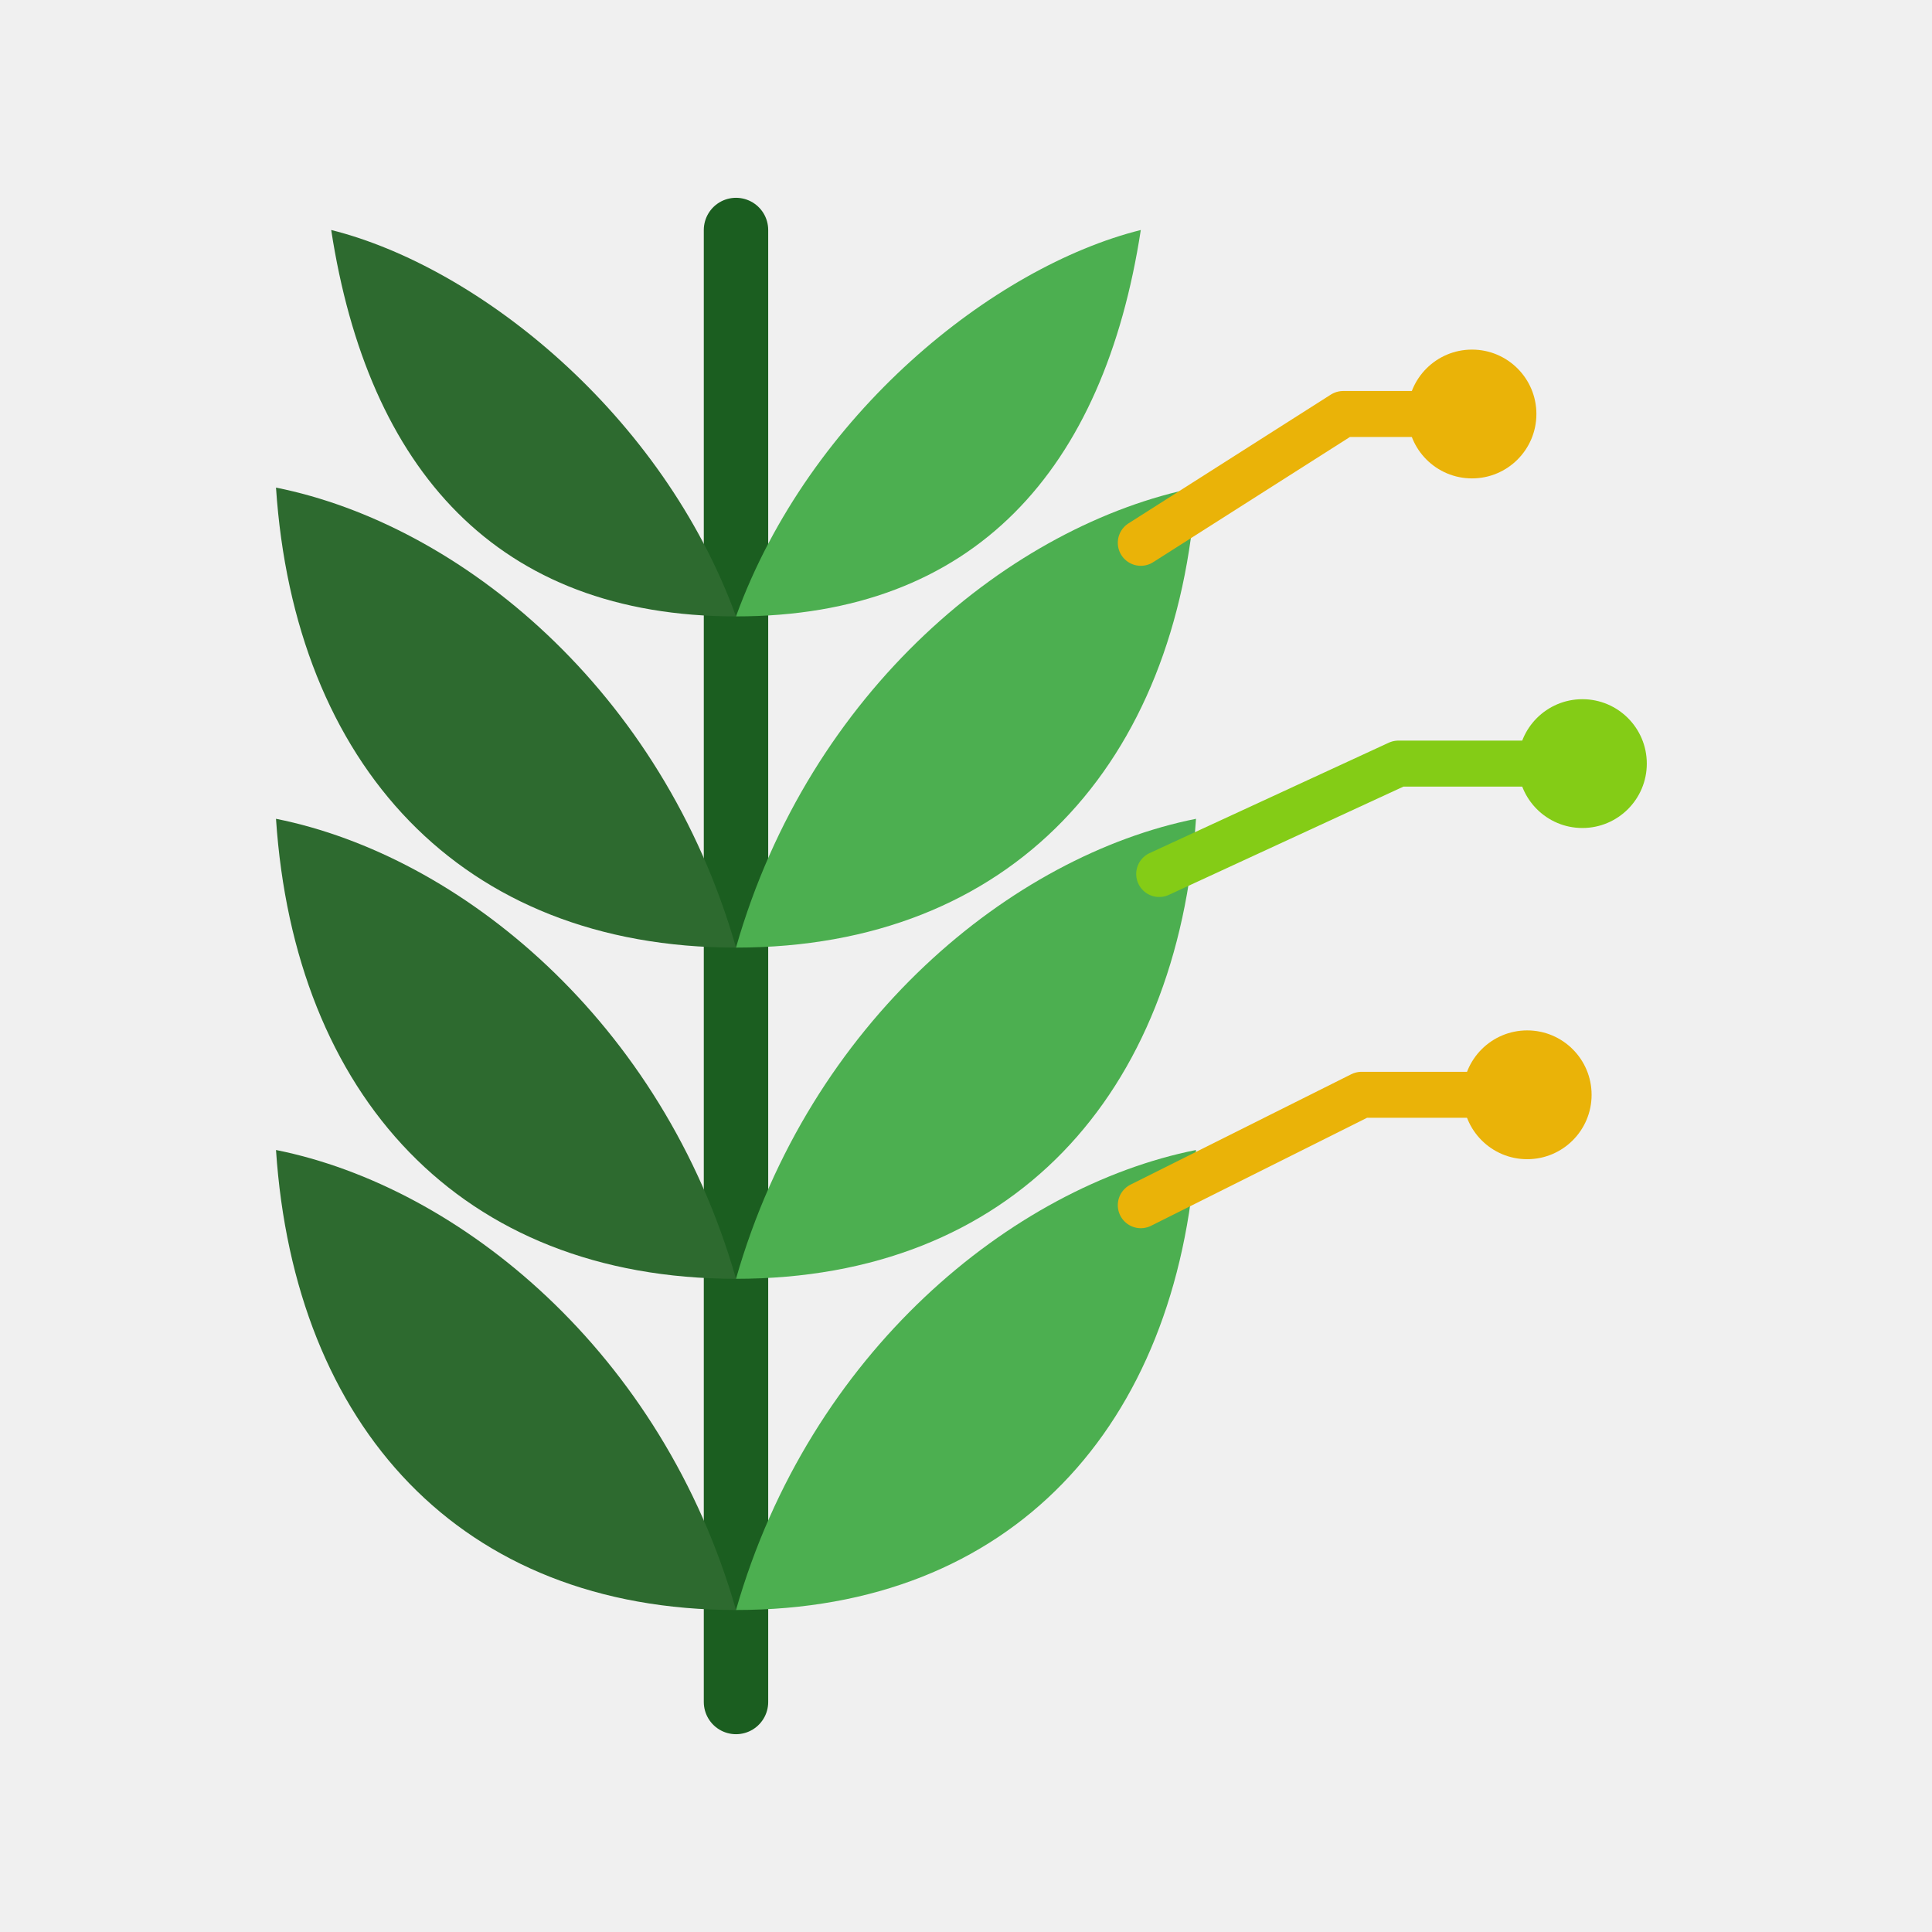
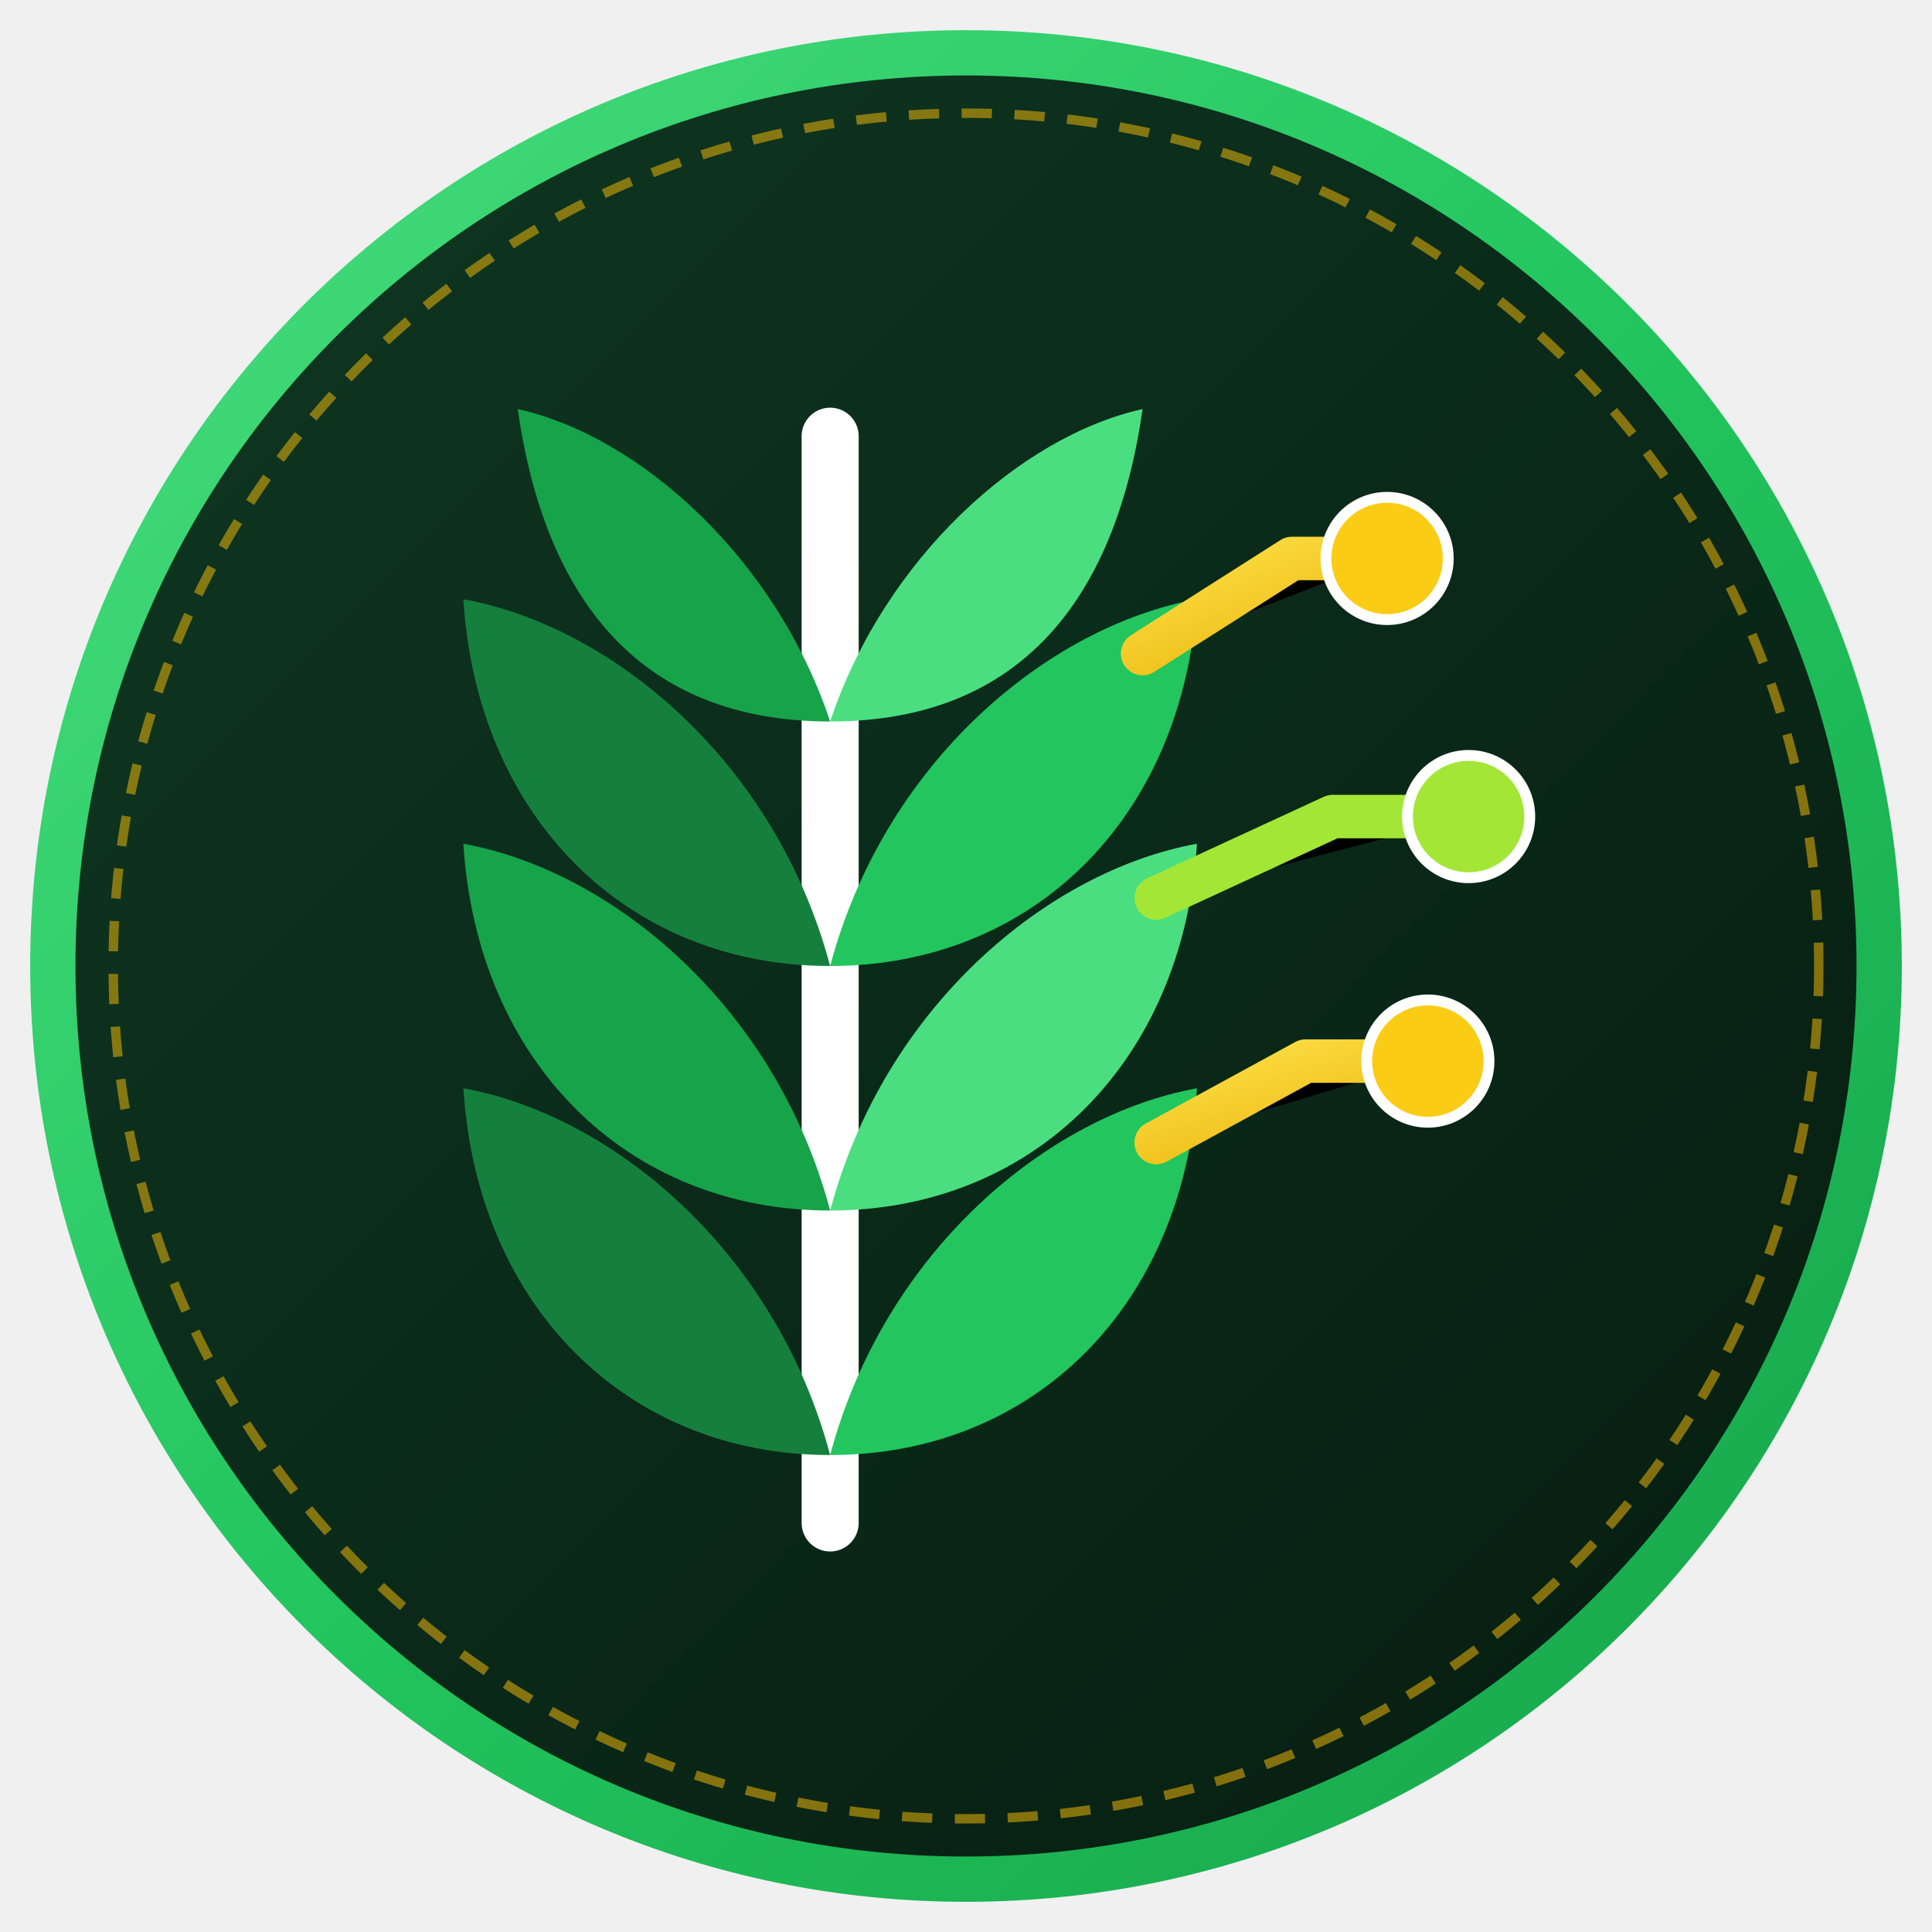
- <svg xmlns="http://www.w3.org/2000/svg" viewBox="10 2.5 105 105" fill="none">
-   <path d="M 50 95 V 15" stroke="#1B5E20" stroke-width="3.5" stroke-linecap="round" />
-   <path d="M 50 90 C 35 90, 26 80, 25 65 C 35 67, 46 76, 50 90 Z" fill="#2D6A2F" />
-   <path d="M 50 72 C 35 72, 26 62, 25 47 C 35 49, 46 58, 50 72 Z" fill="#2D6A2F" />
-   <path d="M 50 54 C 35 54, 26 44, 25 29 C 35 31, 46 40, 50 54 Z" fill="#2D6A2F" />
-   <path d="M 50 36 C 37 36, 30 28, 28 15 C 36 17, 46 25, 50 36 Z" fill="#2D6A2F" />
-   <path d="M 50 90 C 65 90, 74 80, 75 65 C 65 67, 54 76, 50 90 Z" fill="#4CAF50" />
-   <path d="M 50 72 C 65 72, 74 62, 75 47 C 65 49, 54 58, 50 72 Z" fill="#4CAF50" />
-   <path d="M 50 54 C 65 54, 74 44, 75 29 C 65 31, 54 40, 50 54 Z" fill="#4CAF50" />
-   <path d="M 50 36 C 63 36, 70 28, 72 15 C 64 17, 54 25, 50 36 Z" fill="#4CAF50" />
-   <path d="M 72 68 L 84 62 H 93" stroke="#EAB308" stroke-width="2.5" stroke-linecap="round" stroke-linejoin="round" />
-   <circle cx="93" cy="62" r="3.5" fill="#EAB308" />
-   <path d="M 73 50 L 86 44 H 96" stroke="#84CC16" stroke-width="2.5" stroke-linecap="round" stroke-linejoin="round" />
-   <circle cx="96" cy="44" r="3.5" fill="#84CC16" />
-   <path d="M 72 32 L 83 25 H 90" stroke="#EAB308" stroke-width="2.5" stroke-linecap="round" stroke-linejoin="round" />
-   <circle cx="90" cy="25" r="3.5" fill="#EAB308" />
+ <svg xmlns="http://www.w3.org/2000/svg" viewBox="0 0 512 512" width="512" height="512">
+   <defs>
+     <linearGradient id="mqulimaBg" x1="0%" y1="0%" x2="100%" y2="100%">
+       <stop offset="0%" stop-color="#0F3822" />
+       <stop offset="100%" stop-color="#061C10" />
+     </linearGradient>
+     <linearGradient id="mqulimaBorder" x1="0%" y1="0%" x2="100%" y2="100%">
+       <stop offset="0%" stop-color="#4ADE80" />
+       <stop offset="50%" stop-color="#22C55E" />
+       <stop offset="100%" stop-color="#16A34A" />
+     </linearGradient>
+     <linearGradient id="goldTraces" x1="0%" y1="0%" x2="100%" y2="100%">
+       <stop offset="0%" stop-color="#FDE047" />
+       <stop offset="100%" stop-color="#EAB308" />
+     </linearGradient>
+   </defs>
+   <circle cx="256" cy="256" r="248" fill="url(#mqulimaBorder)" />
+   <circle cx="256" cy="256" r="236" fill="url(#mqulimaBg)" />
+   <circle cx="256" cy="256" r="226" fill="none" stroke="#EAB308" stroke-width="2.5" stroke-dasharray="8 6" opacity="0.55" />
+   <g transform="translate(40, 61.6) scale(3.6)">
+     <path d="M 50 95 V 15" stroke="#FFFFFF" stroke-width="4.2" stroke-linecap="round" />
+     <path d="M 50 90 C 35 90, 24 79, 23 63 C 34 65, 46 75, 50 90 Z" fill="#15803D" />
+     <path d="M 50 72 C 35 72, 24 61, 23 45 C 34 47, 46 57, 50 72 Z" fill="#16A34A" />
+     <path d="M 50 54 C 35 54, 24 43, 23 27 C 34 29, 46 39, 50 54 Z" fill="#15803D" />
+     <path d="M 50 36 C 36 36, 29 27, 27 13 C 36 15, 46 24, 50 36 Z" fill="#16A34A" />
+     <path d="M 50 90 C 65 90, 76 79, 77 63 C 66 65, 54 75, 50 90 Z" fill="#22C55E" />
+     <path d="M 50 72 C 65 72, 76 61, 77 45 C 66 47, 54 57, 50 72 Z" fill="#4ADE80" />
+     <path d="M 50 54 C 65 54, 76 43, 77 27 C 66 29, 54 39, 50 54 Z" fill="#22C55E" />
+     <path d="M 50 36 C 64 36, 71 27, 73 13 C 64 15, 54 24, 50 36 Z" fill="#4ADE80" />
+     <path d="M 74 67 L 85 61 H 94" stroke="url(#goldTraces)" stroke-width="3.2" stroke-linecap="round" stroke-linejoin="round" />
+     <circle cx="94" cy="61" r="4.5" fill="#FACC15" stroke="#FFFFFF" stroke-width="0.8" />
+     <path d="M 74 49 L 87 43 H 97" stroke="#A3E635" stroke-width="3.2" stroke-linecap="round" stroke-linejoin="round" />
+     <circle cx="97" cy="43" r="4.5" fill="#A3E635" stroke="#FFFFFF" stroke-width="0.8" />
+     <path d="M 73 31 L 84 24 H 91" stroke="url(#goldTraces)" stroke-width="3.2" stroke-linecap="round" stroke-linejoin="round" />
+     <circle cx="91" cy="24" r="4.5" fill="#FACC15" stroke="#FFFFFF" stroke-width="0.8" />
+   </g>
</svg>
